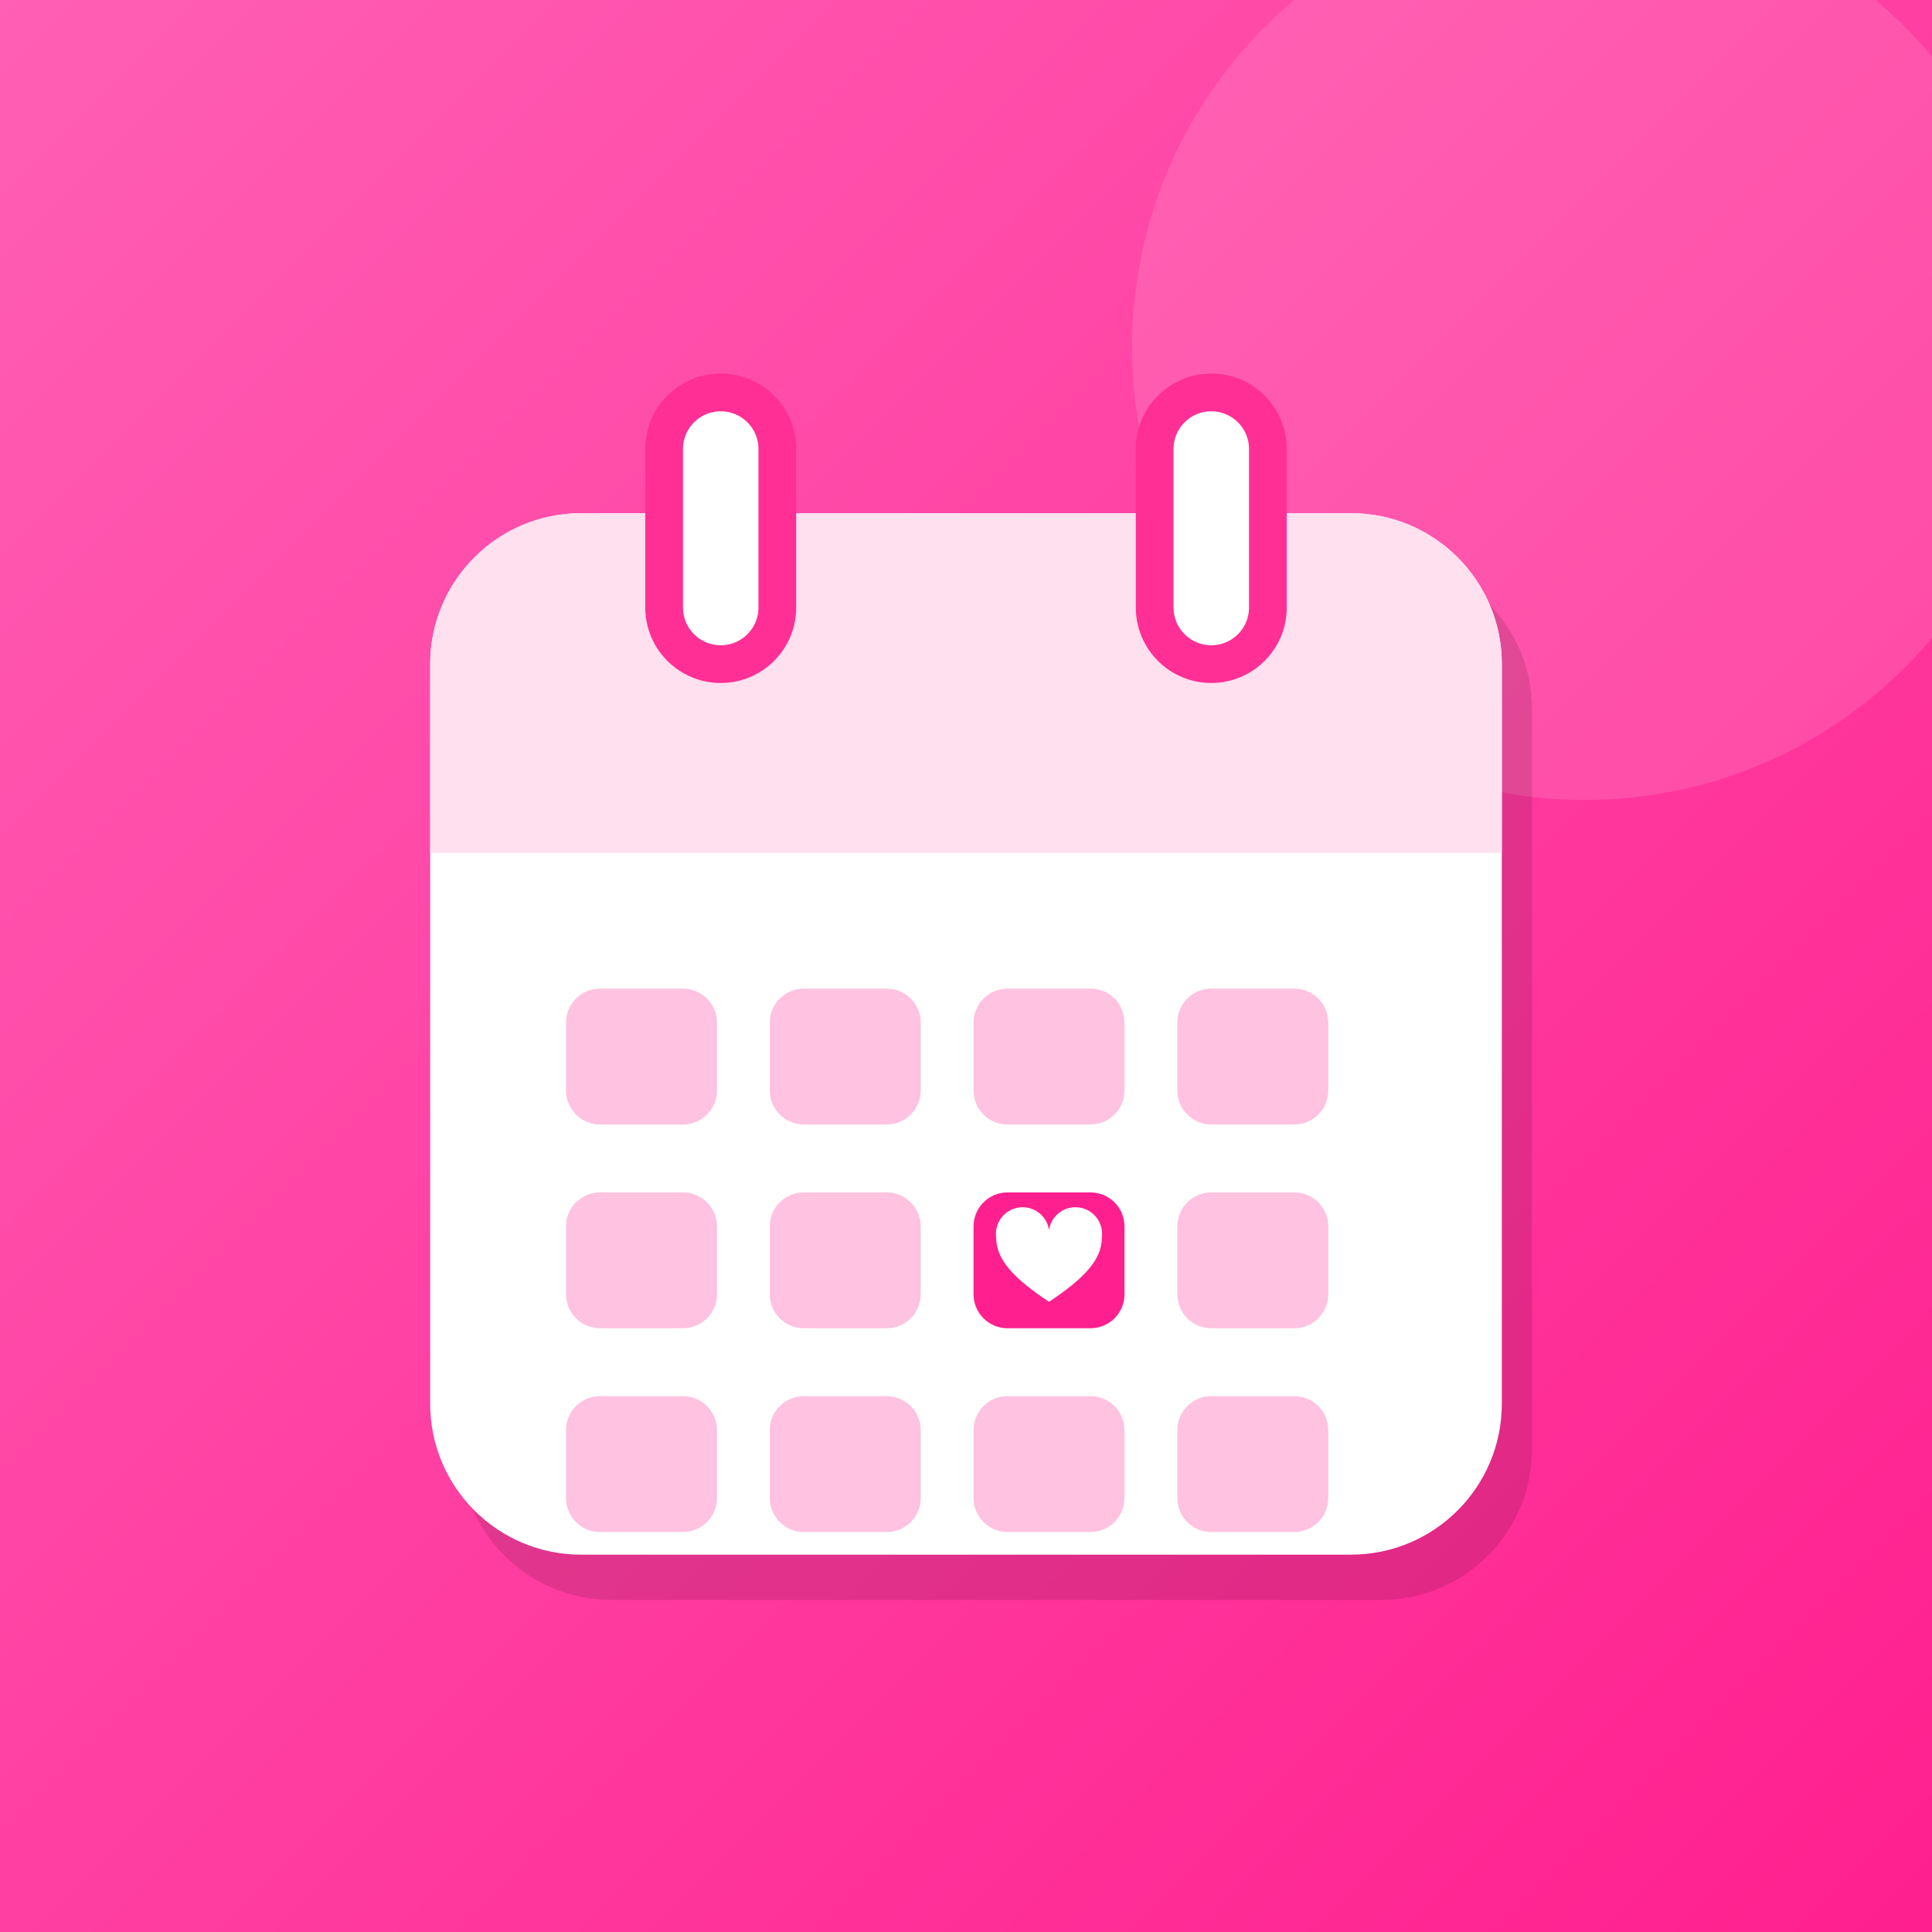
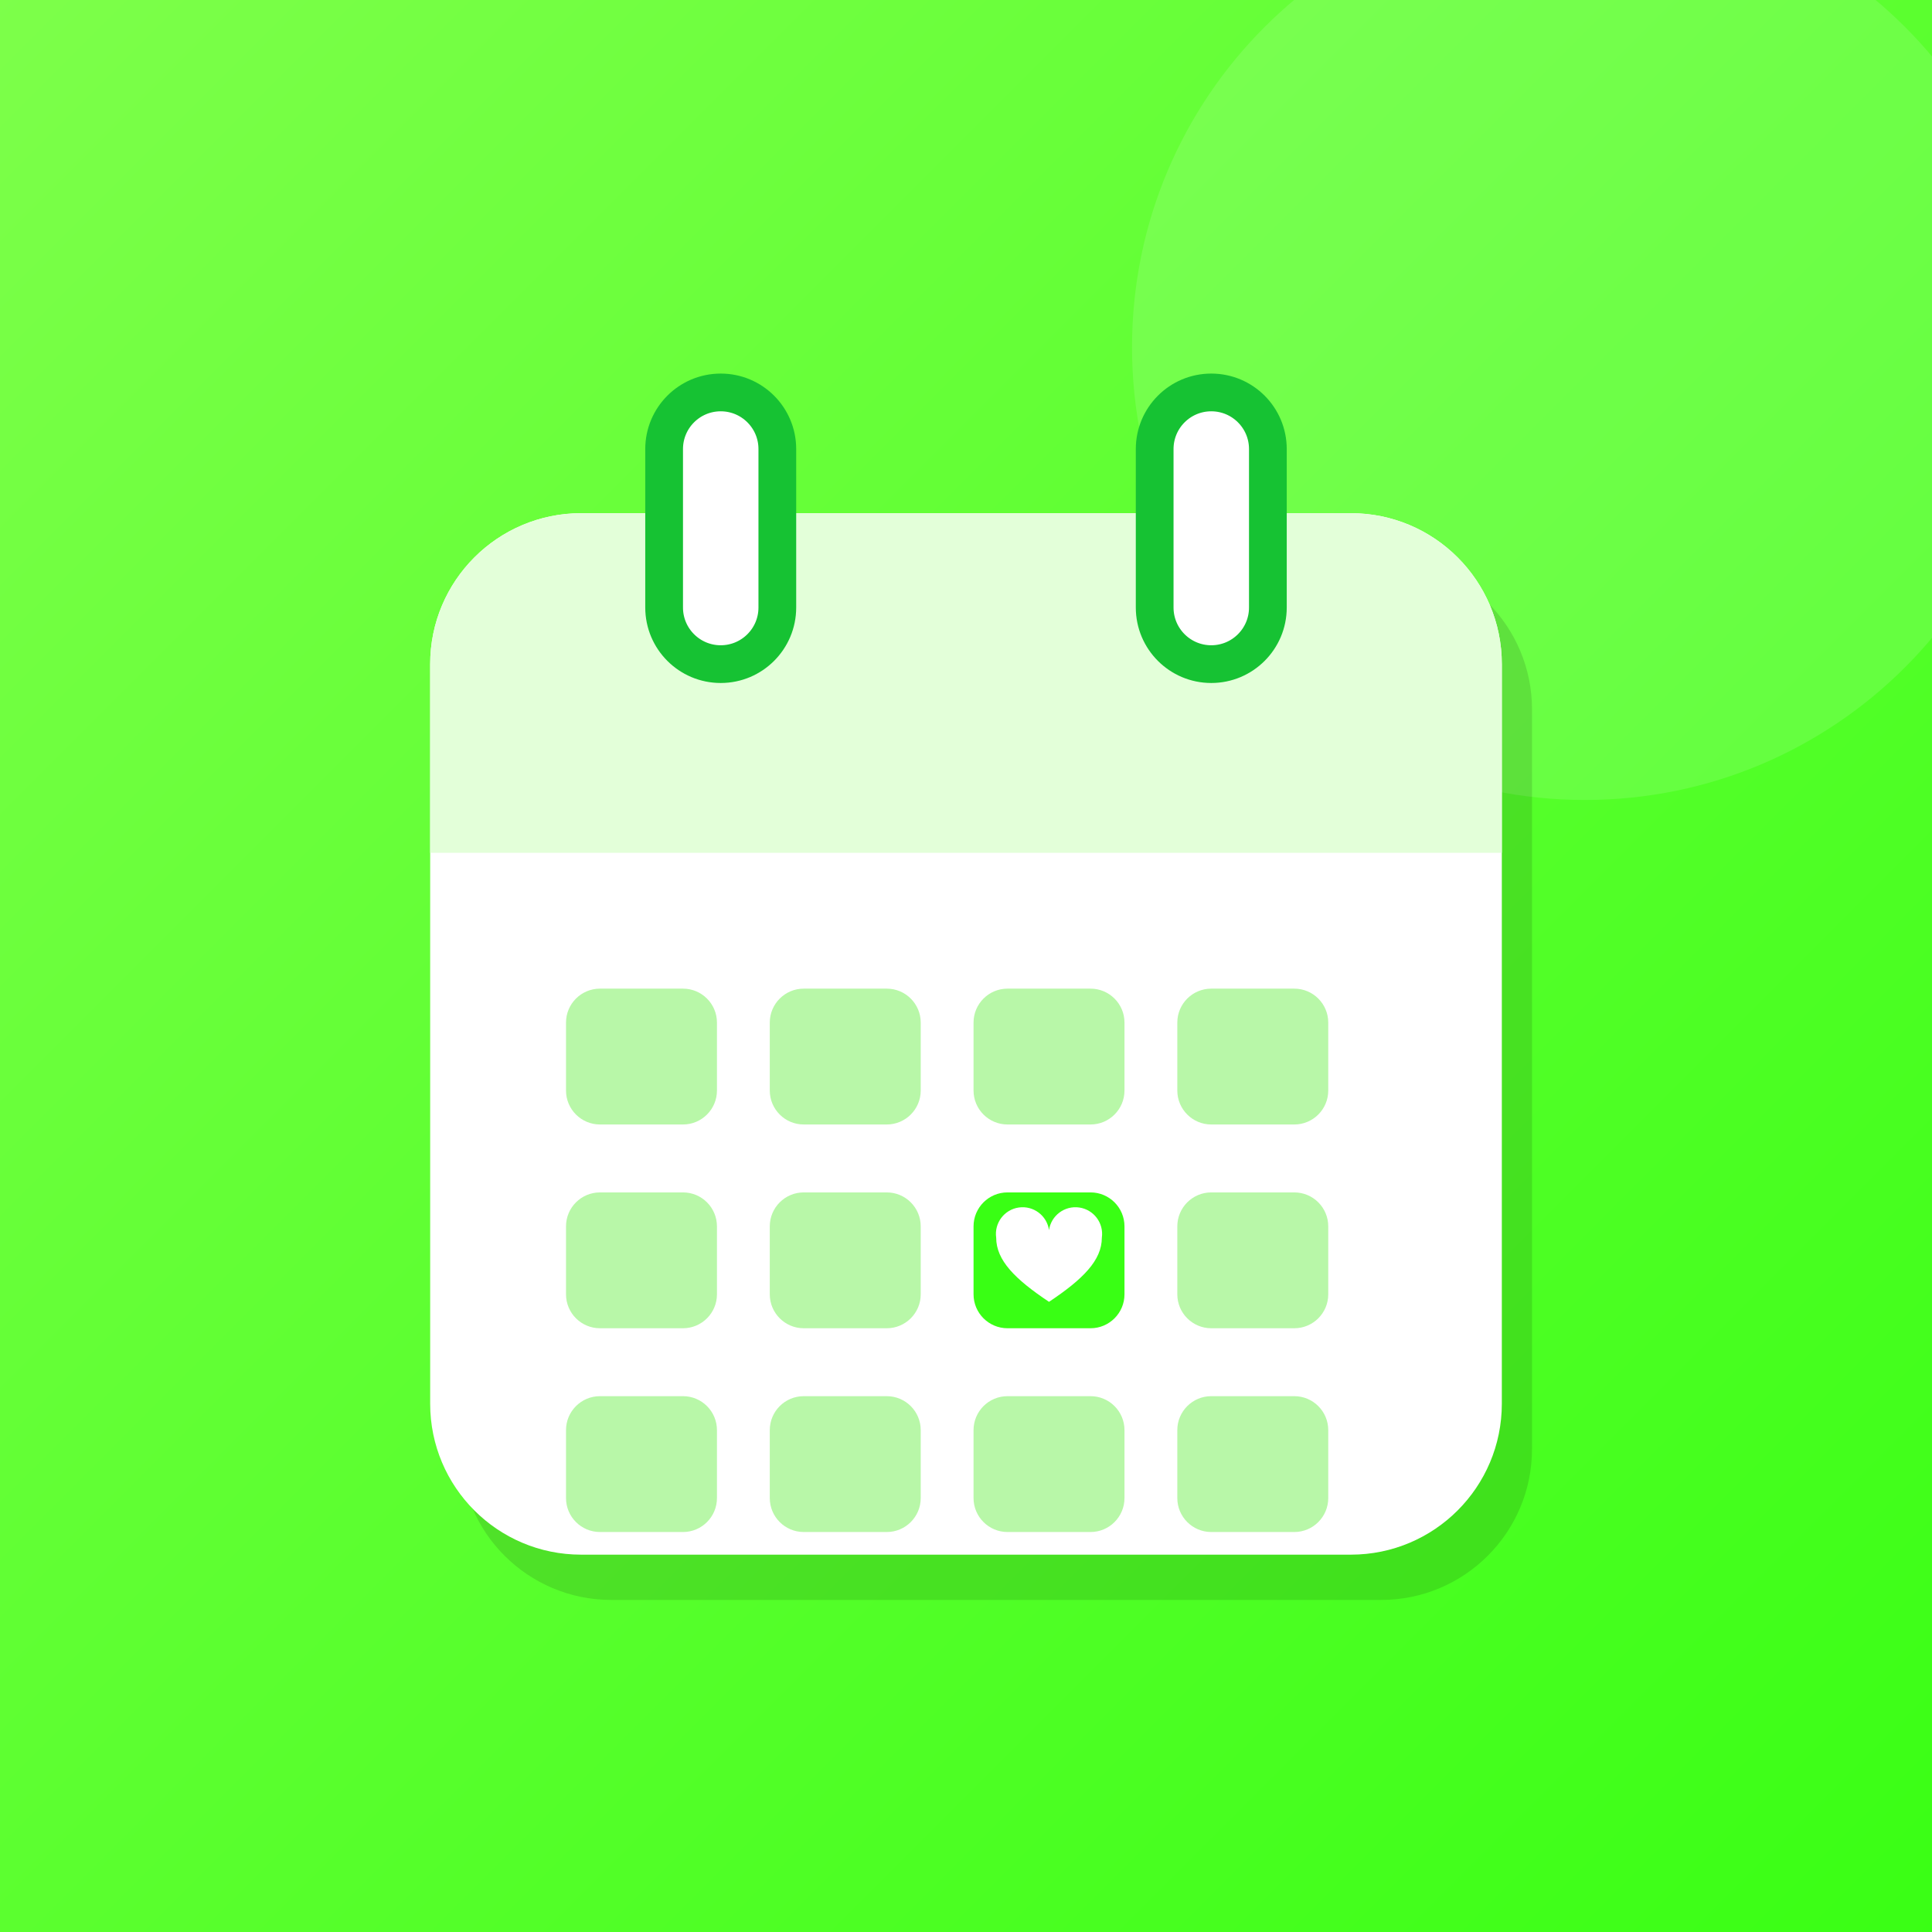
<svg xmlns="http://www.w3.org/2000/svg" viewBox="0 0 512 512">
  <defs>
    <linearGradient id="g" x1="0" y1="0" x2="1" y2="1">
-       <stop offset="0" stop-color="#ff5fb5" />
-       <stop offset="1" stop-color="#ff1f8e" />
+       <stop offset="0" stop-color="#7dff4a" />
+       <stop offset="1" stop-color="#39ff14" />
    </linearGradient>
  </defs>
  <rect width="512" height="512" fill="url(#g)" />
  <circle cx="420" cy="92" r="120" fill="#ffffff" opacity=".12" />
  <rect x="114" y="136" width="284" height="276" rx="40" fill="#000" opacity=".12" transform="translate(8 12)" />
  <rect x="114" y="136" width="284" height="276" rx="40" fill="#ffffff" />
-   <path d="M154 136h204a40 40 0 0 1 40 40v50H114v-50a40 40 0 0 1 40-40z" fill="#ffe0ef" />
-   <rect x="176" y="104" width="30" height="72" rx="15" fill="#ffffff" stroke="#ff2f95" stroke-width="10" />
-   <rect x="306" y="104" width="30" height="72" rx="15" fill="#ffffff" stroke="#ff2f95" stroke-width="10" />
-   <rect x="150" y="262" width="40" height="36" rx="9" fill="#ffc2e0" />
-   <rect x="204" y="262" width="40" height="36" rx="9" fill="#ffc2e0" />
-   <rect x="258" y="262" width="40" height="36" rx="9" fill="#ffc2e0" />
-   <rect x="312" y="262" width="40" height="36" rx="9" fill="#ffc2e0" />
-   <rect x="150" y="316" width="40" height="36" rx="9" fill="#ffc2e0" />
-   <rect x="204" y="316" width="40" height="36" rx="9" fill="#ffc2e0" />
-   <rect x="312" y="316" width="40" height="36" rx="9" fill="#ffc2e0" />
-   <rect x="150" y="370" width="40" height="36" rx="9" fill="#ffc2e0" />
-   <rect x="204" y="370" width="40" height="36" rx="9" fill="#ffc2e0" />
-   <rect x="258" y="370" width="40" height="36" rx="9" fill="#ffc2e0" />
-   <rect x="312" y="370" width="40" height="36" rx="9" fill="#ffc2e0" />
-   <rect x="258" y="316" width="40" height="36" rx="9" fill="#ff1f8e" />
+   <path d="M154 136h204a40 40 0 0 1 40 40v50H114v-50a40 40 0 0 1 40-40z" fill="#e3ffd9" />
+   <rect x="176" y="104" width="30" height="72" rx="15" fill="#ffffff" stroke="#16c233" stroke-width="10" />
+   <rect x="306" y="104" width="30" height="72" rx="15" fill="#ffffff" stroke="#16c233" stroke-width="10" />
+   <rect x="150" y="262" width="40" height="36" rx="9" fill="#b8f7a8" />
+   <rect x="204" y="262" width="40" height="36" rx="9" fill="#b8f7a8" />
+   <rect x="258" y="262" width="40" height="36" rx="9" fill="#b8f7a8" />
+   <rect x="312" y="262" width="40" height="36" rx="9" fill="#b8f7a8" />
+   <rect x="150" y="316" width="40" height="36" rx="9" fill="#b8f7a8" />
+   <rect x="204" y="316" width="40" height="36" rx="9" fill="#b8f7a8" />
+   <rect x="312" y="316" width="40" height="36" rx="9" fill="#b8f7a8" />
+   <rect x="150" y="370" width="40" height="36" rx="9" fill="#b8f7a8" />
+   <rect x="204" y="370" width="40" height="36" rx="9" fill="#b8f7a8" />
+   <rect x="258" y="370" width="40" height="36" rx="9" fill="#b8f7a8" />
+   <rect x="312" y="370" width="40" height="36" rx="9" fill="#b8f7a8" />
+   <rect x="258" y="316" width="40" height="36" rx="9" fill="#39ff14" />
  <path d="M278 345c-9-6-14-11-14-17a7 7 0 0 1 14-2 7 7 0 0 1 14 2c0 6-5 11-14 17z" fill="#ffffff" />
</svg>
